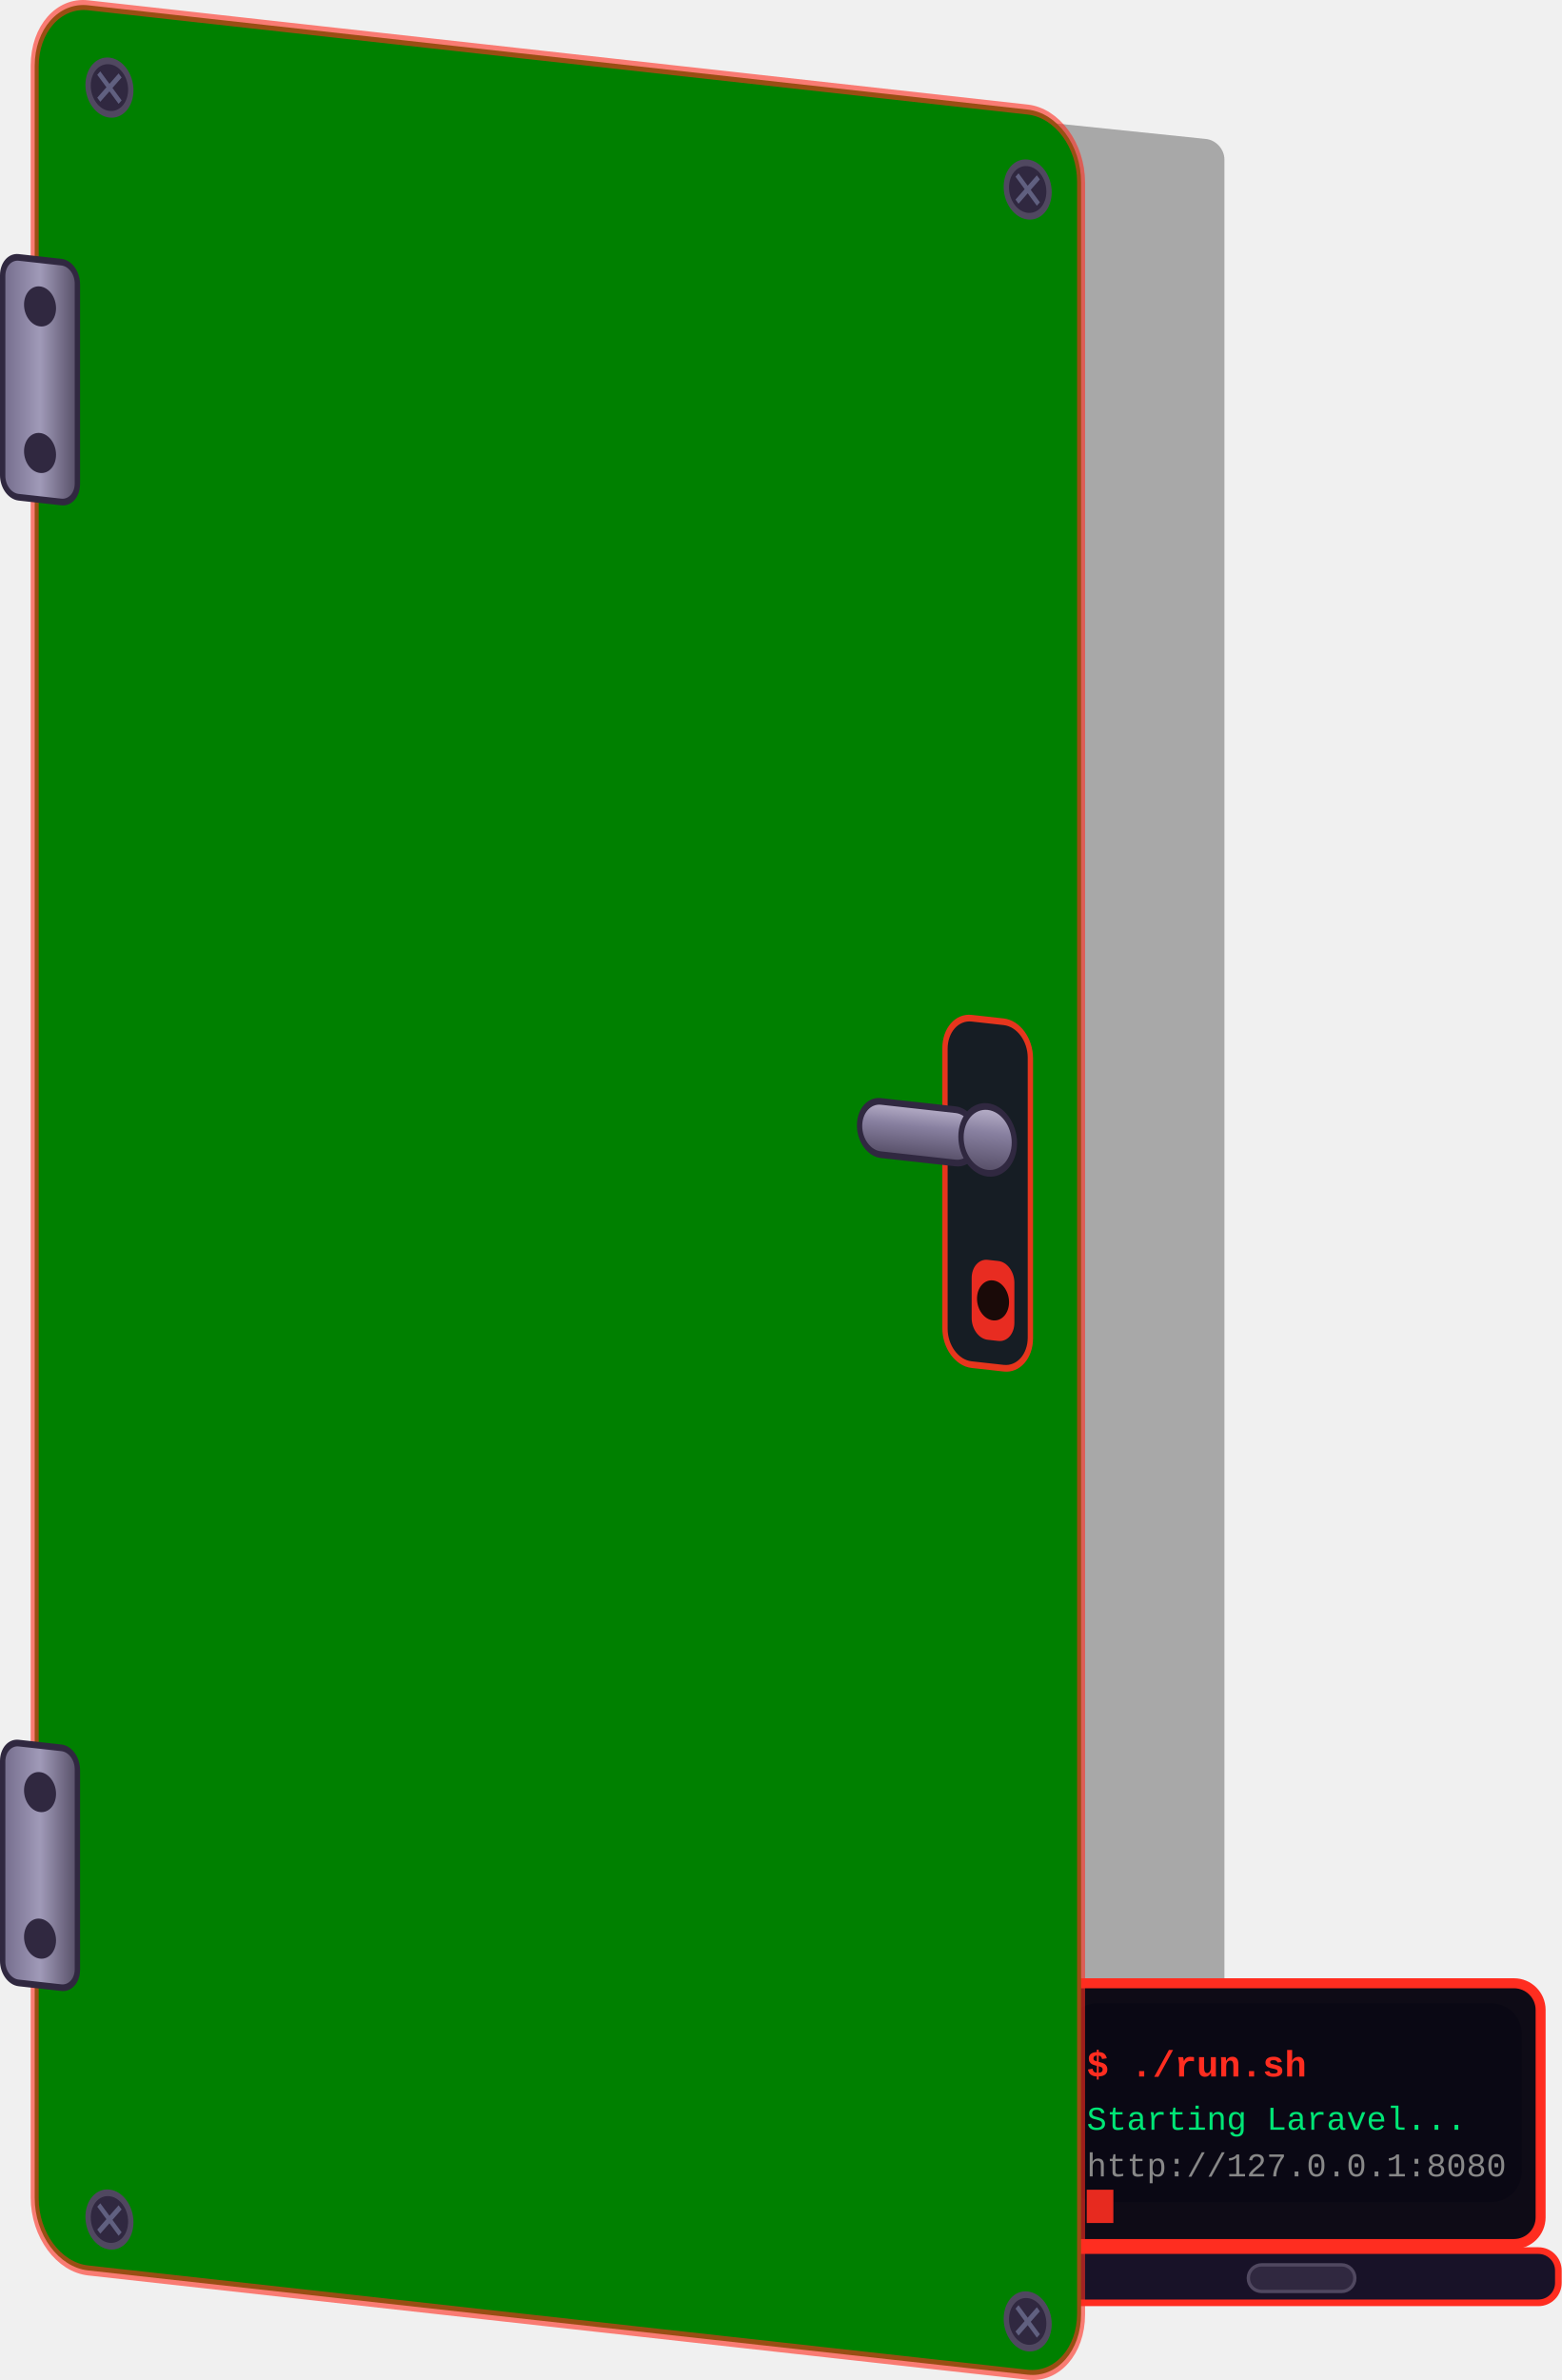
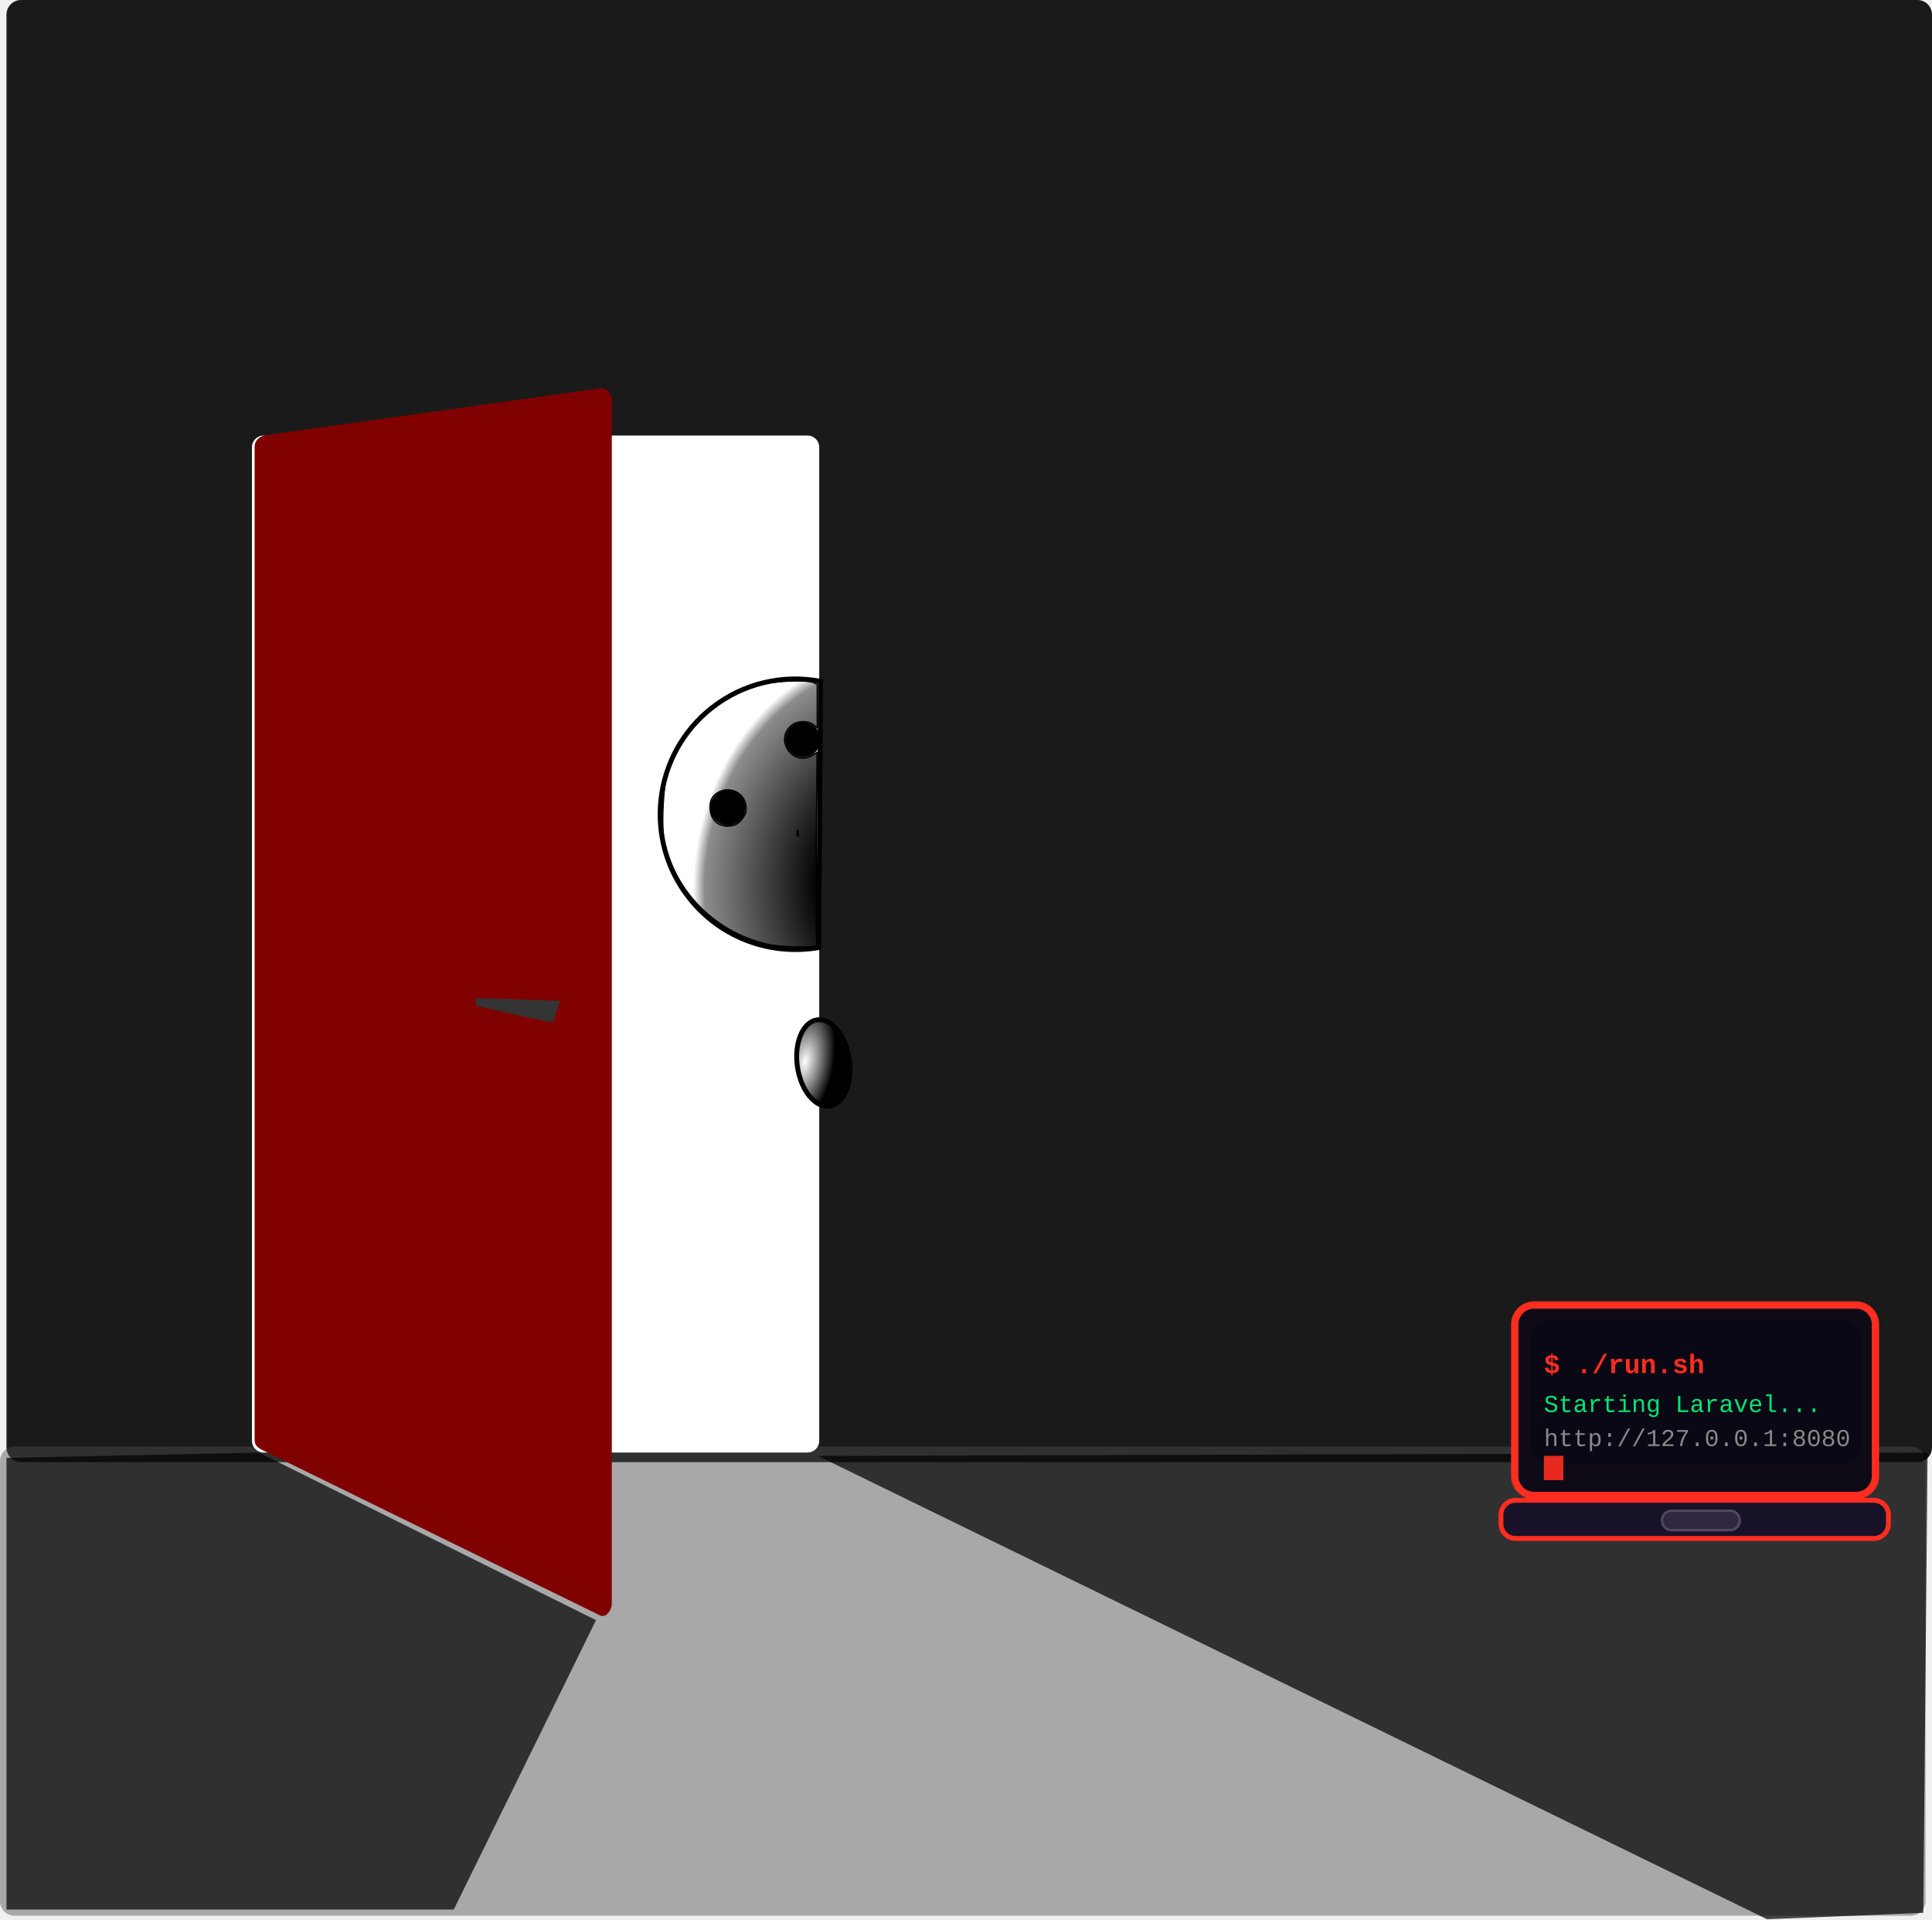
- <svg xmlns="http://www.w3.org/2000/svg" xmlns:xlink="http://www.w3.org/1999/xlink" viewBox="0 0 234.539 357.38" width="234.539" height="357.38" version="1.1" id="svg100">
+ <svg xmlns="http://www.w3.org/2000/svg" xmlns:xlink="http://www.w3.org/1999/xlink" viewBox="0 0 397.21 394.513" width="397.21" height="394.513" version="1.1" id="svg100">
  <defs id="defs34">
+     <linearGradient id="linearGradient39">
+       <stop style="stop-color:#ffffff;stop-opacity:1;" offset="0" id="stop40" />
+       <stop style="stop-color:#000000;stop-opacity:1;" offset="1" id="stop41" />
+     </linearGradient>
+     <linearGradient id="linearGradient36">
+       <stop style="stop-color:#000000;stop-opacity:1;" offset="0.157" id="stop37" />
+       <stop style="stop-color:#000000;stop-opacity:0;" offset="0.978" id="stop38" />
+     </linearGradient>
+     <linearGradient id="linearGradient34">
+       <stop style="stop-color:#000000;stop-opacity:1;" offset="0.201" id="stop35" />
+       <stop style="stop-color:#000000;stop-opacity:0.45;" offset="0.515" id="stop39" />
+       <stop style="stop-color:#000000;stop-opacity:0;" offset="0.546" id="stop36" />
+     </linearGradient>
+     <linearGradient id="linearGradient7">
+       <stop style="stop-color:#ffffff;stop-opacity:1;" offset="0" id="stop33" />
+       <stop style="stop-color:#ffffff;stop-opacity:0;" offset="1" id="stop34" />
+     </linearGradient>
    <linearGradient id="bodyGrad" x1="0" y1="0" x2="1" y2="1">
      <stop offset="0%" stop-color="#2A2030" id="stop1" />
      <stop offset="45%" stop-color="#1C1528" id="stop2" />
      <stop offset="100%" stop-color="#110D1A" id="stop3" />
    </linearGradient>
    <linearGradient id="bodyEdge" x1="76.391" y1="19.741" x2="334.538" y2="19.741" gradientTransform="matrix(0.7592566,0,0,1.317078,-30.80549,-91.4538)" gradientUnits="userSpaceOnUse">
      <stop offset="0%" stop-color="#ffffff" stop-opacity="0.08" id="stop4" />
      <stop offset="30%" stop-color="#ffffff" stop-opacity="0.02" id="stop5" />
      <stop offset="100%" stop-color="#000000" stop-opacity="0.15" id="stop6" />
    </linearGradient>
    <linearGradient id="panelGrad" x1="0" y1="0" x2="0" y2="1">
      <stop offset="0%" stop-color="#0E0B16" id="stop7" />
      <stop offset="100%" stop-color="#1E1828" id="stop8" />
    </linearGradient>
    <linearGradient id="redStripe" x1="0" y1="0" x2="1" y2="0">
      <stop offset="0%" stop-color="#FF2D20" stop-opacity="0" id="stop9" />
      <stop offset="20%" stop-color="#FF2D20" id="stop10" />
      <stop offset="80%" stop-color="#FF2D20" id="stop11" />
      <stop offset="100%" stop-color="#FF2D20" stop-opacity="0" id="stop12" />
    </linearGradient>
    <linearGradient id="visorGrad" x1="0" y1="0" x2="1" y2="1">
      <stop offset="0%" stop-color="#1A0A08" id="stop13" />
      <stop offset="100%" stop-color="#0A0508" id="stop14" />
    </linearGradient>
    <linearGradient id="lensShine" x1="0" y1="0" x2="0.6" y2="1">
      <stop offset="0%" stop-color="#FF4030" stop-opacity="0.25" id="stop15" />
      <stop offset="50%" stop-color="#FF2D20" stop-opacity="0.06" id="stop16" />
      <stop offset="100%" stop-color="#000000" stop-opacity="0" id="stop17" />
    </linearGradient>
    <linearGradient id="handleGrad" x1="0" y1="0" x2="0" y2="1">
      <stop offset="0%" stop-color="#C0B8D0" id="stop18" />
      <stop offset="40%" stop-color="#8880A0" id="stop19" />
      <stop offset="100%" stop-color="#504860" id="stop20" />
    </linearGradient>
    <linearGradient id="hingeGrad" x1="0" y1="0" x2="1" y2="0">
      <stop offset="0%" stop-color="#706888" id="stop21" />
      <stop offset="50%" stop-color="#A09AB8" id="stop22" />
      <stop offset="100%" stop-color="#504860" id="stop23" />
    </linearGradient>
    <radialGradient id="wheelRubber" cx="0.4" cy="0.35">
      <stop offset="0%" stop-color="#3A3A3A" id="stop24" />
      <stop offset="100%" stop-color="#0F0F0F" id="stop25" />
    </radialGradient>
    <radialGradient id="wheelChrome" cx="0.35" cy="0.3">
      <stop offset="0%" stop-color="#C0B8D0" id="stop26" />
      <stop offset="60%" stop-color="#706888" id="stop27" />
      <stop offset="100%" stop-color="#302840" id="stop28" />
    </radialGradient>
    <linearGradient id="armGrad" x1="0" y1="0" x2="1" y2="1">
      <stop offset="0%" stop-color="#2A2030" id="stop29" />
      <stop offset="100%" stop-color="#181220" id="stop30" />
    </linearGradient>
    <radialGradient id="badgeBg" cx="0.4" cy="0.35">
      <stop offset="0%" stop-color="#FF4030" id="stop31" />
      <stop offset="100%" stop-color="#CC1510" id="stop32" />
    </radialGradient>
    <filter id="glow" x="-0.257" y="-0.257" width="1.514" height="1.514">
      <feGaussianBlur stdDeviation="6" result="blur" id="feGaussianBlur32" />
      <feComposite in="SourceGraphic" in2="blur" operator="over" id="feComposite32" />
    </filter>
    <filter id="softShadow" x="0" y="0" width="1" height="1">
      <feDropShadow dx="4" dy="8" stdDeviation="8" flood-color="#00000066" />
    </filter>
    <filter id="redGlow" x="-0.055" y="-3.2" width="1.109" height="7.4">
      <feGaussianBlur stdDeviation="4" result="blur" id="feGaussianBlur33" />
      <feMerge id="feMerge34">
        <feMergeNode in="blur" id="feMergeNode33" />
        <feMergeNode in="SourceGraphic" id="feMergeNode34" />
      </feMerge>
    </filter>
    <clipPath id="visorClip">
      <rect x="58" y="150" width="188" height="52" rx="12" id="rect34" />
    </clipPath>
-     <linearGradient xlink:href="#hingeGrad" id="linearGradient104" x1="90.307" y1="41.068" x2="113.866" y2="41.068" gradientTransform="scale(0.6367145,1.570563)" gradientUnits="userSpaceOnUse" />
-     <linearGradient xlink:href="#hingeGrad" id="linearGradient103" x1="90.307" y1="139.759" x2="113.866" y2="139.759" gradientTransform="matrix(0.6367145,0,0,1.570563,-6,6)" gradientUnits="userSpaceOnUse" />
-     <linearGradient xlink:href="#handleGrad" id="linearGradient100" x1="142.311" y1="334.909" x2="142.311" y2="349.296" gradientTransform="matrix(1.59861,0,0,0.6255432,-14,0)" gradientUnits="userSpaceOnUse" />
-     <linearGradient xlink:href="#handleGrad" id="linearGradient101" x1="246.5" y1="208.5" x2="246.5" y2="219.5" gradientUnits="userSpaceOnUse" gradientTransform="translate(-14)" />
+     <radialGradient xlink:href="#linearGradient7" id="radialGradient34" cx="260.688" cy="464.834" fx="260.688" fy="464.834" r="24.973" gradientTransform="matrix(1,0,0,1.069746,0,-32.42005)" gradientUnits="userSpaceOnUse" />
+     <radialGradient xlink:href="#linearGradient34" id="radialGradient36" cx="492.11" cy="203.848" fx="492.11" fy="203.848" r="15.927" gradientTransform="matrix(4.693302,0.6193257,-0.7165877,5.430362,-1646.846,-1196.006)" gradientUnits="userSpaceOnUse" />
+     <radialGradient xlink:href="#linearGradient36" id="radialGradient38" cx="496.896" cy="206.077" fx="496.896" fy="206.077" r="0.246" gradientTransform="matrix(1,0,0,3.209994,0,-455.4296)" gradientUnits="userSpaceOnUse" />
+     <radialGradient xlink:href="#linearGradient39" id="radialGradient41" cx="456.416" cy="323.539" fx="456.416" fy="323.539" r="5.889" gradientTransform="matrix(0.9503293,0.3112464,-0.6650159,2.030494,237.8877,-476.428)" gradientUnits="userSpaceOnUse" />
  </defs>
-   <g id="g106" transform="translate(-45.03221,-5.955709)">
-     <rect style="fill:#4d4d4d;fill-opacity:0.438;stroke-width:0.941" id="rect105" width="175.633" height="323.297" x="54.507" y="3.428" rx="2.806" transform="matrix(0.9946918,0.1028991,0,1,0,0)" />
-     <g id="g102" transform="translate(-55.76015,73.76208)">
+   <path style="fill:#000000;fill-opacity:1;stroke:#000000;stroke-width:0.298" d="" id="path38" />
+   <g id="g41" transform="translate(-332.8637,-34.76541)">
+     <rect style="fill:#1a1a1a;fill-opacity:1;stroke-width:0.871" id="rect1" width="395.877" height="300.553" x="334.197" y="34.765" rx="3" />
+     <rect style="fill:#4d4d4d;fill-opacity:0.438;stroke-width:0.494" id="rect1-5" width="395.877" height="96.446" x="332.864" y="332.115" rx="3" />
+     <rect style="fill:#ffffff;fill-opacity:1;stroke-width:0.8" id="rect2" width="116.632" height="209.041" x="384.662" y="124.295" rx="2.4" />
+     <path id="rect2-6" style="fill:#800000;fill-opacity:1;stroke-width:0.8" d="m 387.617,124.191 68.632,-9.6 c 1.317,-0.184 2.4,1.07 2.4,2.4 v 247.441 c 0,1.33 -1.206,2.985 -2.4,2.4 l -68.632,-33.6 c -1.194,-0.585 -2.4,-1.07 -2.4,-2.4 V 126.591 c 0,-1.33 1.083,-2.216 2.4,-2.4 z" />
+     <path style="fill:#000000;fill-opacity:0.713" d="m 455.401,367.798 -29.244,59.481 H 334.197 V 334.44 l 51.916,-1.08 z" id="path3" />
+     <path style="fill:#000000;fill-opacity:0.713" d="m 696.161,429.279 32.12,-1.32 0.88,-94.599 -228.125,0.68 z" id="path3-5" />
+     <path style="fill:#333333;fill-opacity:1;stroke-width:1.72" d="m 448.011,240.497 -17.325,-0.595 v 1.618 l 15.848,3.491 z" id="path4" />
+     <path id="path5" style="fill:url(#radialGradient34);stroke:#000000" d="m 250.803,490.91 c -8.687,-4.705 -14.587,-13.901 -14.587,-24.475 0,-15.362 12.454,-27.816 27.816,-27.816 8.372,0 15.881,3.699 20.98,9.552 -14.191,17.889 -16.183,20.172 -34.209,42.739 z" transform="rotate(-38.33072)" />
+     <ellipse style="fill:url(#radialGradient41);fill-opacity:1;stroke:#000000" id="path5-7" cy="323.348" cx="460.148" rx="5.389" ry="8.955" transform="rotate(-8.330722)" />
+     <circle style="fill:#000000;fill-opacity:1;stroke:#000000;stroke-width:0.128" id="path5-2" cx="253.954" cy="456.793" r="3.568" transform="rotate(-38.33072)" />
+     <circle style="fill:#000000;fill-opacity:1;stroke:#000000;stroke-width:0.128" id="path5-2-1" cx="274.736" cy="455.364" r="3.568" transform="rotate(-38.33072)" />
+     <path style="fill:url(#radialGradient36);stroke:#000000;stroke-width:0.298" d="m 491.601,229.051 c -11.119,-2.111 -19.971,-10.649 -22.216,-21.547 -0.542,-2.631 -0.197,-9.348 0.261,-11.934 1.822,-10.285 9.267,-17.037 19.501,-20.108 2.159,-0.648 9.519,-1.099 10.987,-0.407 l 0.765,0.36 v 4.483 4.483 l -0.785,-0.617 c -1.171,-0.921 -3.361,-0.85 -4.548,0.149 -3.549,2.986 0.394,8.507 4.352,6.094 l 0.956,-0.583 -0.178,19.717 c -0.098,10.845 0.109,20.027 0.049,20.097 -0.293,0.336 -7.238,0.175 -9.145,-0.187 z m -7.387,-24.844 c 0.405,-0.205 1.053,-0.839 1.441,-1.41 0.564,-0.83 0.676,-1.304 0.559,-2.368 -0.289,-2.639 -3.138,-4.094 -5.562,-2.841 -1.236,0.639 -1.79,1.586 -1.79,3.061 0,2.398 1.375,3.907 3.574,3.923 0.573,0.004 1.373,-0.16 1.778,-0.365 z" id="path34" />
+     <path style="fill:url(#radialGradient38);fill-opacity:1;stroke:#000000;stroke-width:0.298" d="m 496.799,206.077 c 0,-0.573 0.061,-0.808 0.136,-0.521 0.075,0.287 0.075,0.756 0,1.042 -0.075,0.287 -0.136,0.052 -0.136,-0.521 z" id="path36" />
+     <g id="g102" transform="translate(386.2834,73.01982)">
      <rect x="258" y="230" width="74.165" height="39.154" rx="4" fill="#0e0b16" stroke="#ff2d20" stroke-width="1.5" id="rect56" />
      <rect x="261" y="233" width="68.347" height="29.859" rx="4.613" fill="#0a0814" id="rect57" style="stroke-width:1.24" />
      <text x="264" y="244" font-family="'Courier New', monospace" font-size="5.5px" fill="#ff2d20" font-weight="bold" id="text57">$ ./run.sh</text>
      <text x="264" y="252" font-family="'Courier New', monospace" font-size="5px" fill="#00e676" id="text58">Starting Laravel...</text>
      <text x="264" y="259" font-family="'Courier New', monospace" font-size="5px" fill="#888888" id="text59">http://127.0.0.1:8080</text>
      <rect x="264" y="261" width="4" height="5" fill="#ff2d20" opacity="0.9" id="rect59" />
      <rect x="255.172" y="270.141" width="79.66" height="7.844" rx="3" fill="#181228" stroke="#ff2d20" stroke-width="1" id="rect60" />
      <rect x="288.267" y="272.281" width="16" height="4" rx="2" fill="#302840" stroke="#504860" stroke-width="0.5" id="rect61" />
    </g>
-     <g id="g105" transform="matrix(0.8017715,0.08896456,0,1.000397,3.740981,-25.31068)">
-       <rect x="58" y="26" width="196" height="340" rx="10" fill="url(#bodyGrad)" id="rect63" style="fill:#008000" />
-       <rect x="58" y="26" width="196" height="340" rx="10" fill="none" stroke="#ff2d20" stroke-width="1.5" opacity="0.6" id="rect65" />
-       <g id="g104" transform="translate(-6)">
-         <rect x="58" y="65" width="14" height="36" rx="3" fill="url(#hingeGrad)" stroke="#302840" stroke-width="1" id="rect66" style="fill:url(#linearGradient104)" />
-         <circle cx="65" cy="72" r="3" fill="#302840" id="circle66" />
-         <circle cx="65" cy="94" r="3" fill="#302840" id="circle67" />
-       </g>
-       <g id="g103" transform="translate(0,62)">
-         <rect x="52" y="226" width="14" height="36" rx="3" fill="url(#hingeGrad)" stroke="#302840" stroke-width="1" id="rect67" style="fill:url(#linearGradient103)" />
-         <circle cx="59" cy="233" r="3" fill="#302840" id="circle68" />
-         <circle cx="59" cy="255" r="3" fill="#302840" id="circle69" />
-       </g>
-       <g id="g101" transform="translate(-1.49399,-32.6779)">
-         <rect x="230" y="196" width="16" height="52" rx="5" fill="#181228" stroke="#ff2d20" stroke-width="1" opacity="0.9" id="rect87" />
-         <rect x="214" y="210" width="22" height="8" rx="4" fill="url(#handleGrad)" stroke="#302840" stroke-width="1" id="rect88" style="fill:url(#linearGradient100)" />
-         <circle cx="238" cy="214" r="5" fill="url(#handleGrad)" stroke="#302840" stroke-width="1" id="circle88" style="fill:url(#linearGradient101)" />
-         <rect x="235" y="232" width="8" height="12" rx="3" fill="#ff2d20" opacity="0.9" id="rect89" />
-         <circle cx="239" cy="238" r="3" fill="#1a0a08" id="circle89" />
-       </g>
-       <circle cx="72" cy="38" r="4" fill="#302840" stroke="#504860" stroke-width="1" id="circle90" />
-       <line x1="70" y1="36" x2="74" y2="40" stroke="#606080" stroke-width="0.8" id="line90" />
-       <line x1="74" y1="36" x2="70" y2="40" stroke="#606080" stroke-width="0.8" id="line91" />
-       <circle cx="244" cy="38" r="4" fill="#302840" stroke="#504860" stroke-width="1" id="circle91" />
-       <line x1="242" y1="36" x2="246" y2="40" stroke="#606080" stroke-width="0.8" id="line92" />
-       <line x1="246" y1="36" x2="242" y2="40" stroke="#606080" stroke-width="0.8" id="line93" />
-       <circle cx="72" cy="358" r="4" fill="#302840" stroke="#504860" stroke-width="1" id="circle93" />
-       <line x1="70" y1="356" x2="74" y2="360" stroke="#606080" stroke-width="0.8" id="line94" />
-       <line x1="74" y1="356" x2="70" y2="360" stroke="#606080" stroke-width="0.8" id="line95" />
-       <circle cx="244" cy="358" r="4" fill="#302840" stroke="#504860" stroke-width="1" id="circle95" />
-       <line x1="242" y1="356" x2="246" y2="360" stroke="#606080" stroke-width="0.8" id="line96" />
-       <line x1="246" y1="356" x2="242" y2="360" stroke="#606080" stroke-width="0.8" id="line97" />
-     </g>
  </g>
</svg>
